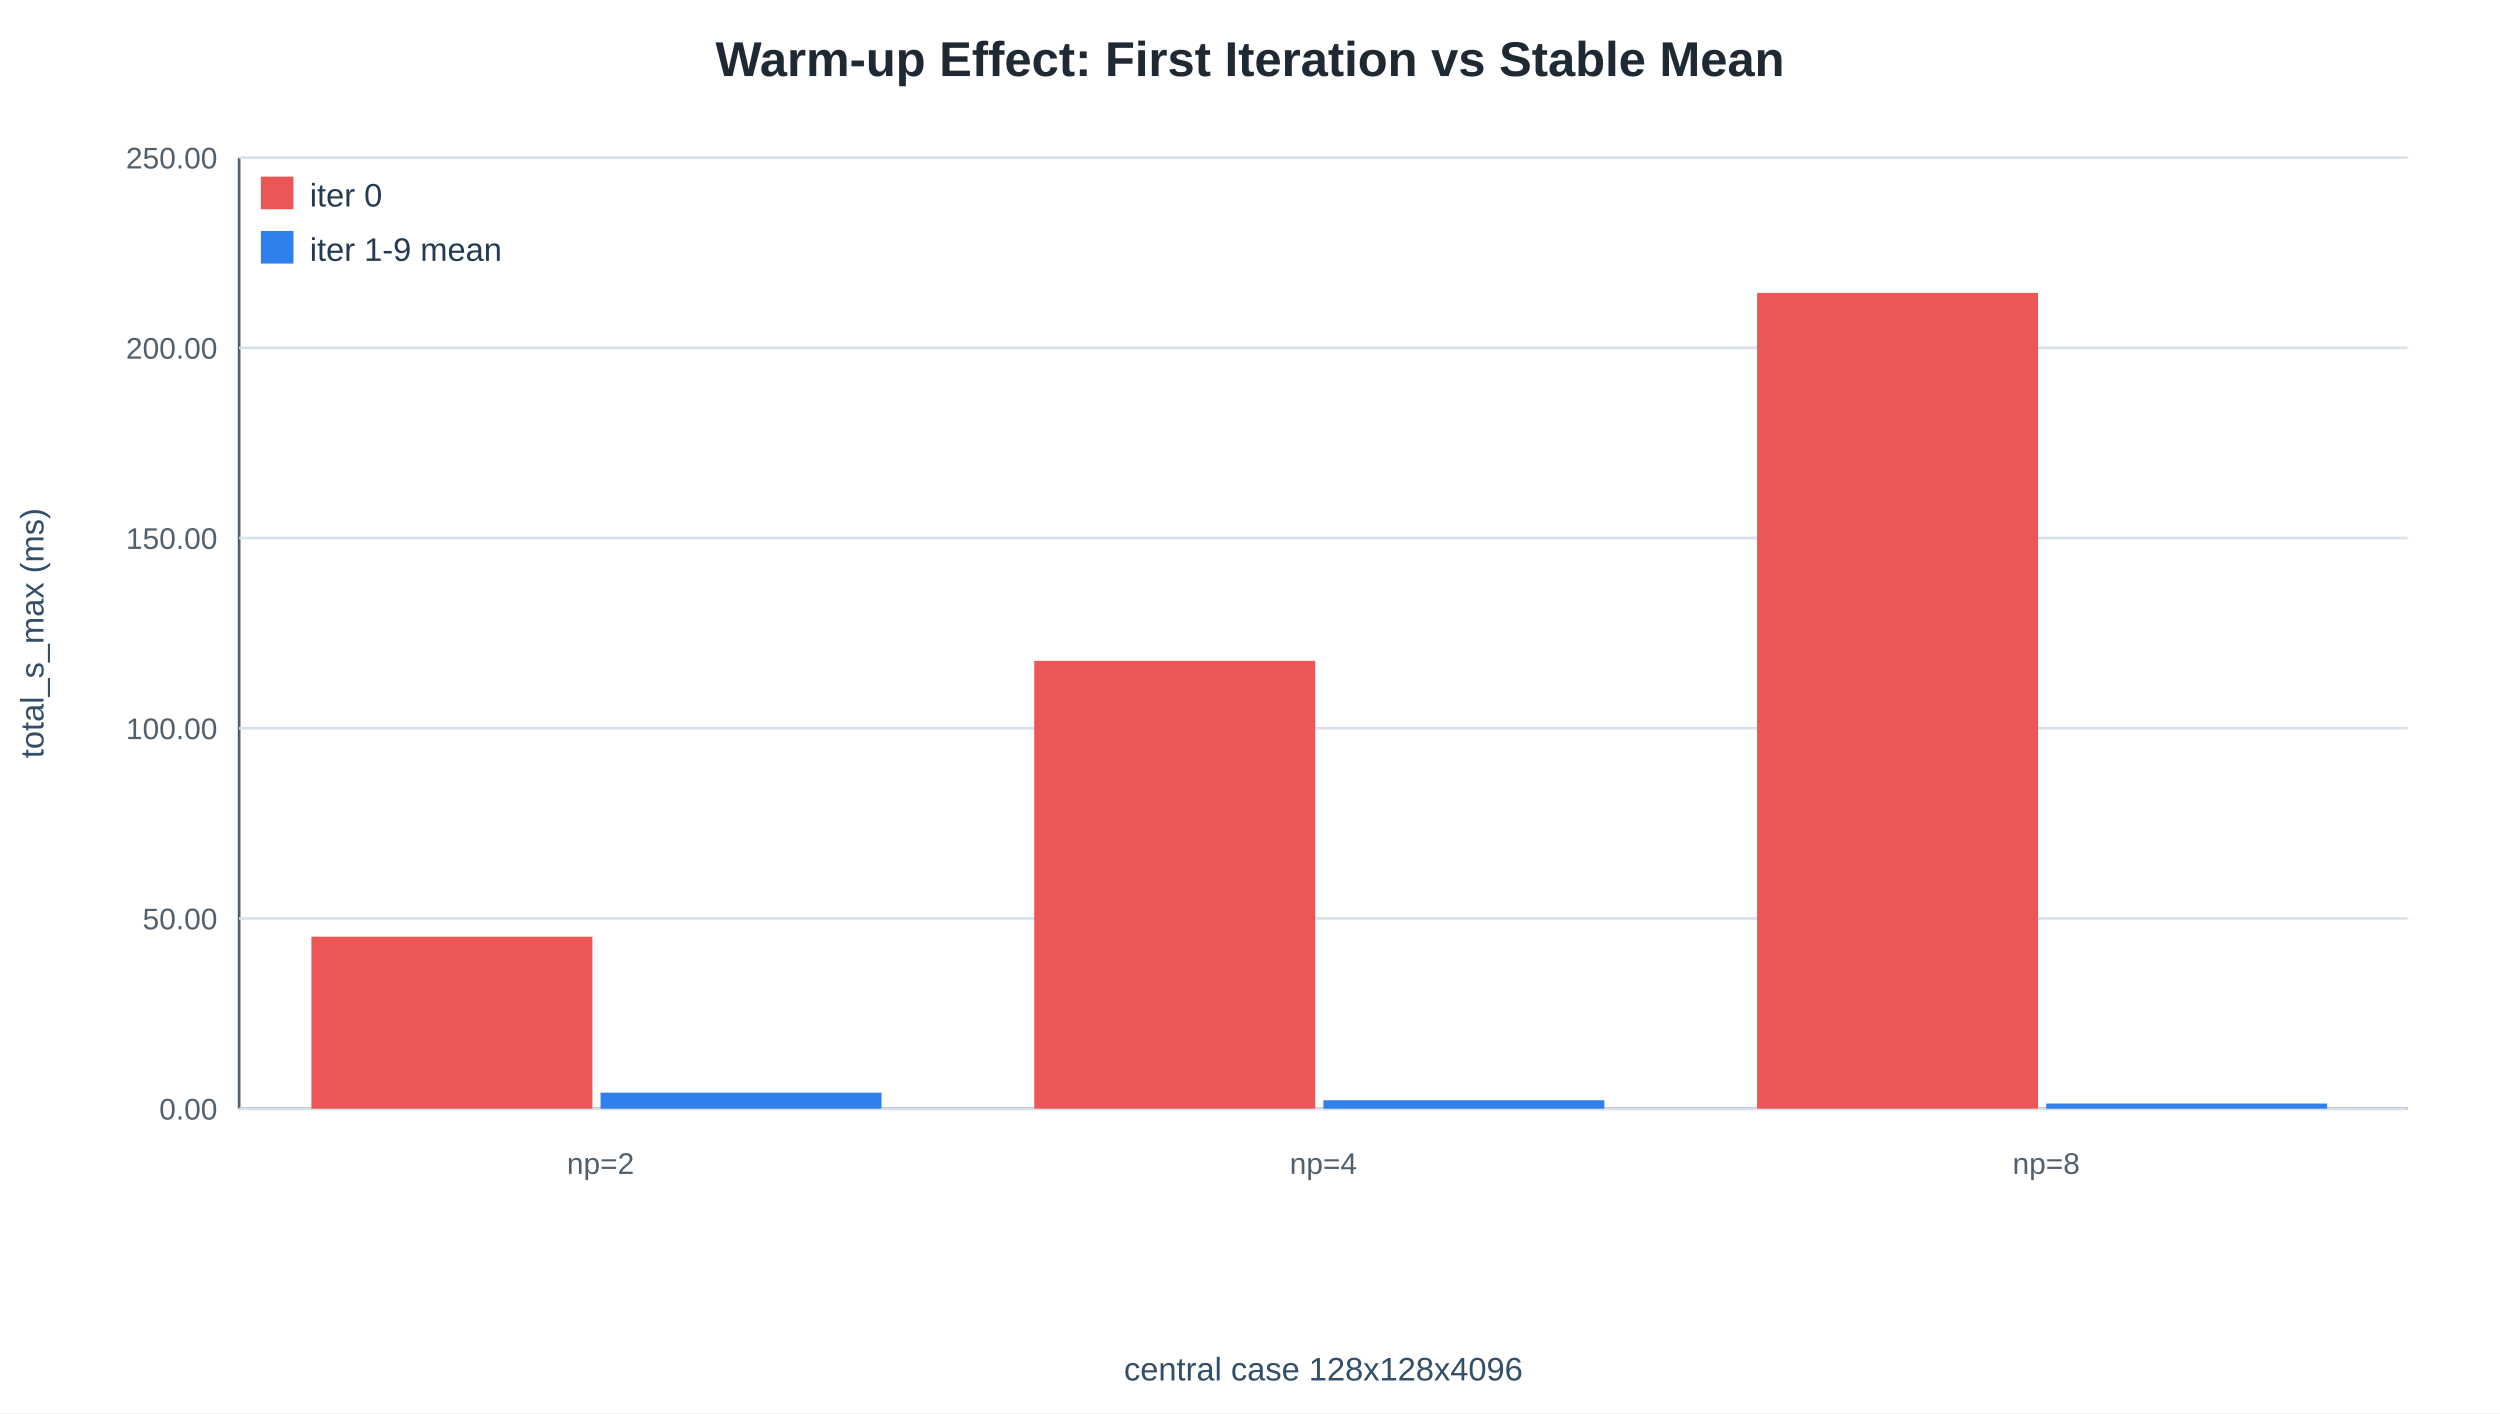
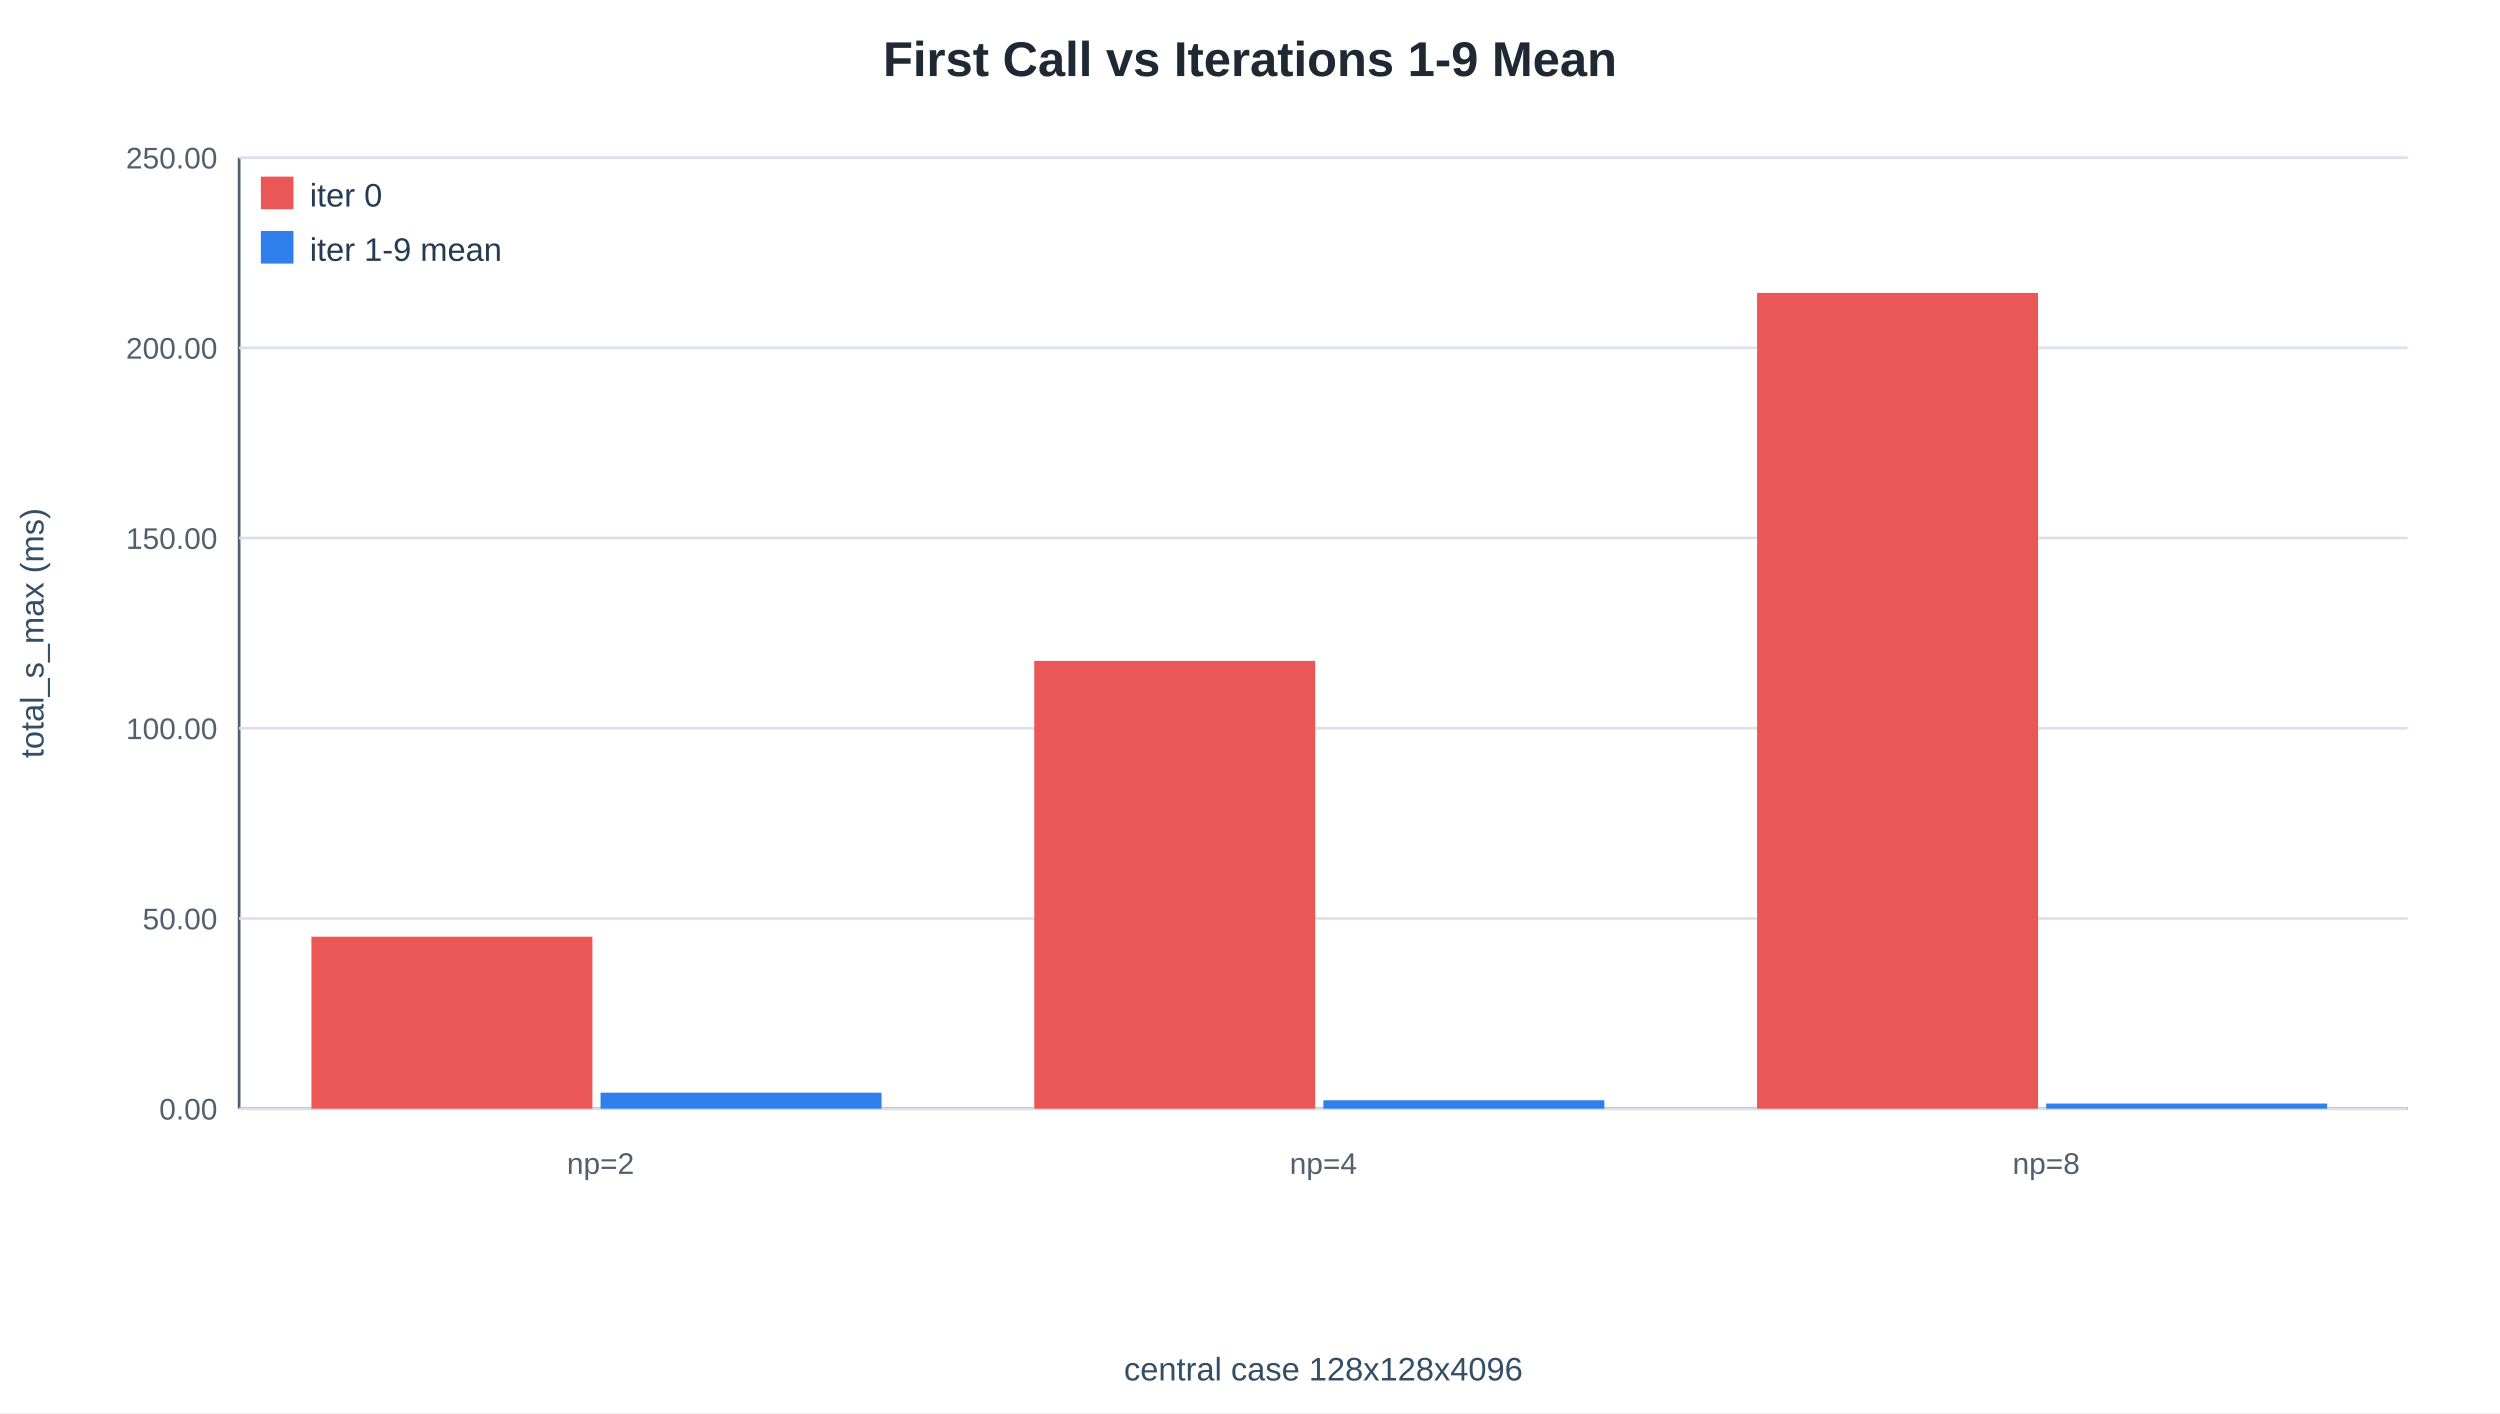
<svg xmlns="http://www.w3.org/2000/svg" width="920" height="520" viewBox="0 0 920 520">
  <rect width="100%" height="100%" fill="#ffffff" />
  <style>
text{font-family:Arial,Helvetica,sans-serif;fill:#1f2933}
.title{font-size:18px;font-weight:700}
.axis{stroke:#52606d;stroke-width:1}
.grid{stroke:#d9e2ec;stroke-width:1}
.tick{font-size:11px;fill:#52606d}
.label{font-size:12px;fill:#334e68}
.point-label{font-size:11px;fill:#243b53;font-weight:600}
.legend{font-size:12px;fill:#243b53}
</style>
-   <text x="460.0" y="28" text-anchor="middle" class="title">Warm-up Effect: First Iteration vs Stable Mean</text>
+   <text x="460.0" y="28" text-anchor="middle" class="title">First Call vs Iterations 1-9 Mean</text>
  <line x1="88" y1="408" x2="886" y2="408" class="axis" />
  <line x1="88" y1="58" x2="88" y2="408" class="axis" />
  <line x1="88" y1="408.0" x2="886" y2="408.0" class="grid" />
  <text x="80" y="412.0" text-anchor="end" class="tick">0.00</text>
  <line x1="88" y1="338.0" x2="886" y2="338.0" class="grid" />
  <text x="80" y="342.0" text-anchor="end" class="tick">50.00</text>
  <line x1="88" y1="268.0" x2="886" y2="268.0" class="grid" />
  <text x="80" y="272.0" text-anchor="end" class="tick">100.00</text>
  <line x1="88" y1="198.0" x2="886" y2="198.0" class="grid" />
  <text x="80" y="202.0" text-anchor="end" class="tick">150.00</text>
  <line x1="88" y1="128.0" x2="886" y2="128.0" class="grid" />
  <text x="80" y="132.0" text-anchor="end" class="tick">200.00</text>
  <line x1="88" y1="58.0" x2="886" y2="58.0" class="grid" />
  <text x="80" y="62.0" text-anchor="end" class="tick">250.00</text>
  <text x="487.0" y="508" text-anchor="middle" class="label">central case 128x128x4096</text>
  <text x="16" y="233.0" text-anchor="middle" class="label" transform="rotate(-90 16 233.0)">total_s_max (ms)</text>
  <rect x="114.6" y="344.7" width="103.4" height="63.3" fill="#eb5757" />
  <rect x="221.0" y="402.1" width="103.4" height="5.9" fill="#2f80ed" />
  <text x="221.0" y="432" text-anchor="middle" class="tick">np=2</text>
  <rect x="380.6" y="243.2" width="103.4" height="164.8" fill="#eb5757" />
  <rect x="487.0" y="404.9" width="103.4" height="3.1" fill="#2f80ed" />
  <text x="487.0" y="432" text-anchor="middle" class="tick">np=4</text>
  <rect x="646.6" y="107.8" width="103.4" height="300.2" fill="#eb5757" />
  <rect x="753.0" y="406.1" width="103.4" height="1.9" fill="#2f80ed" />
  <text x="753.0" y="432" text-anchor="middle" class="tick">np=8</text>
  <rect x="96" y="65" width="12" height="12" fill="#eb5757" />
  <text x="114" y="76" class="legend">iter 0</text>
  <rect x="96" y="85" width="12" height="12" fill="#2f80ed" />
  <text x="114" y="96" class="legend">iter 1-9 mean</text>
</svg>
